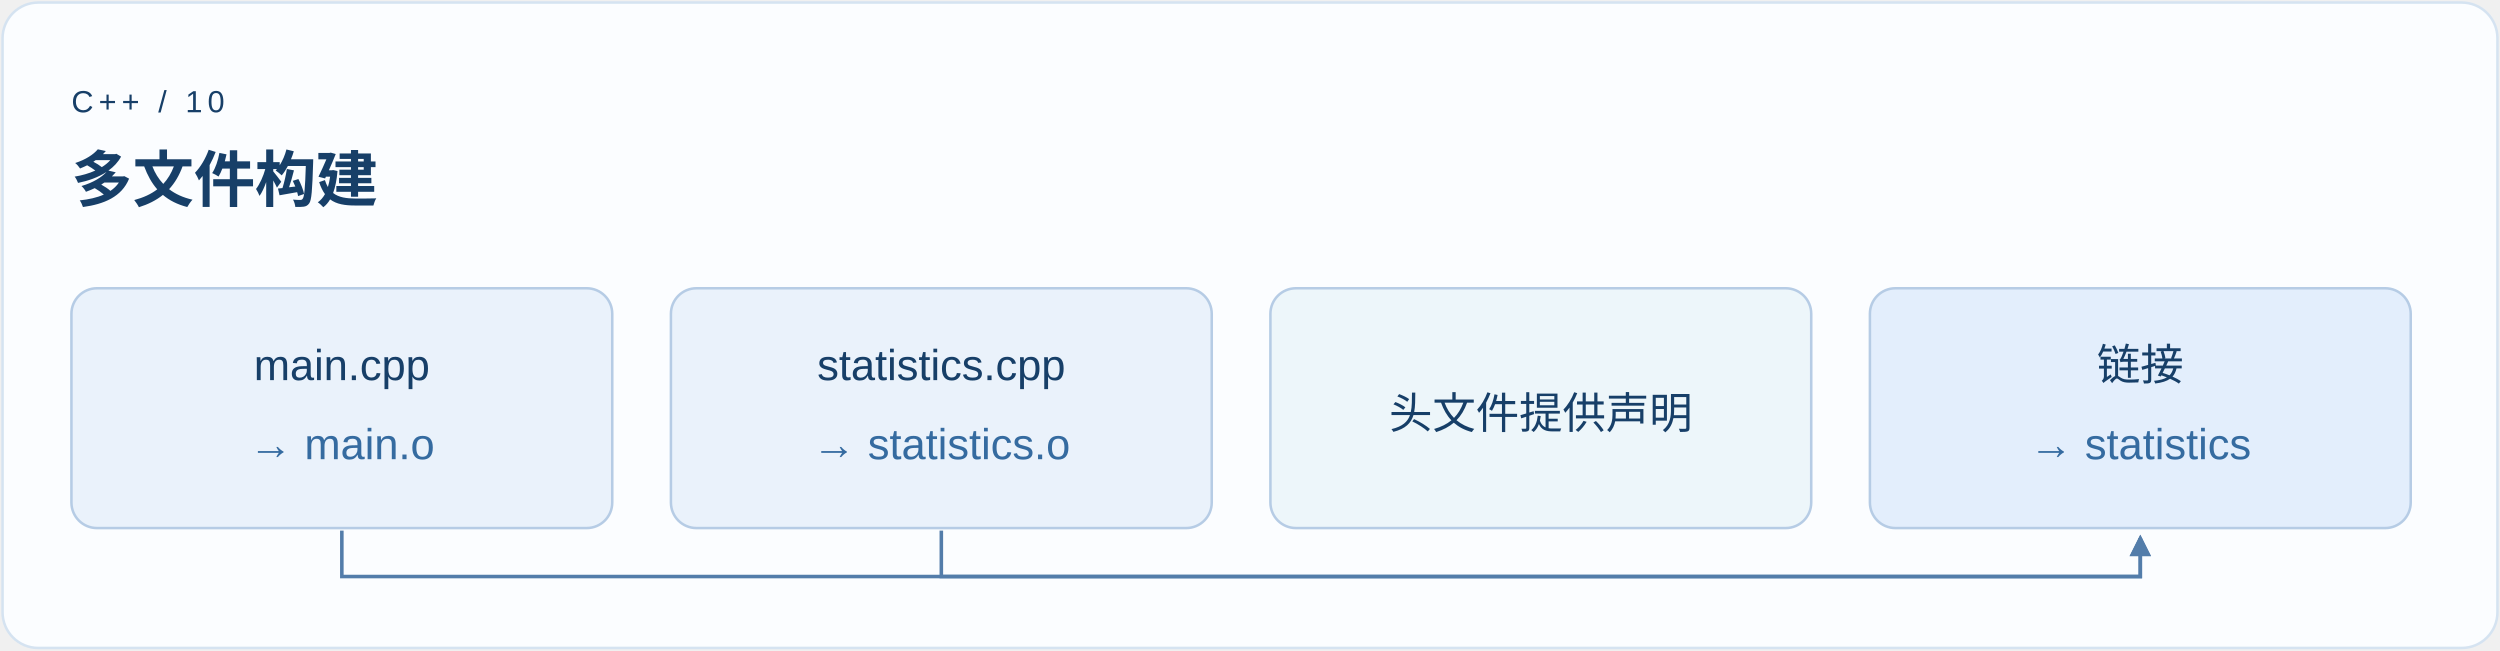
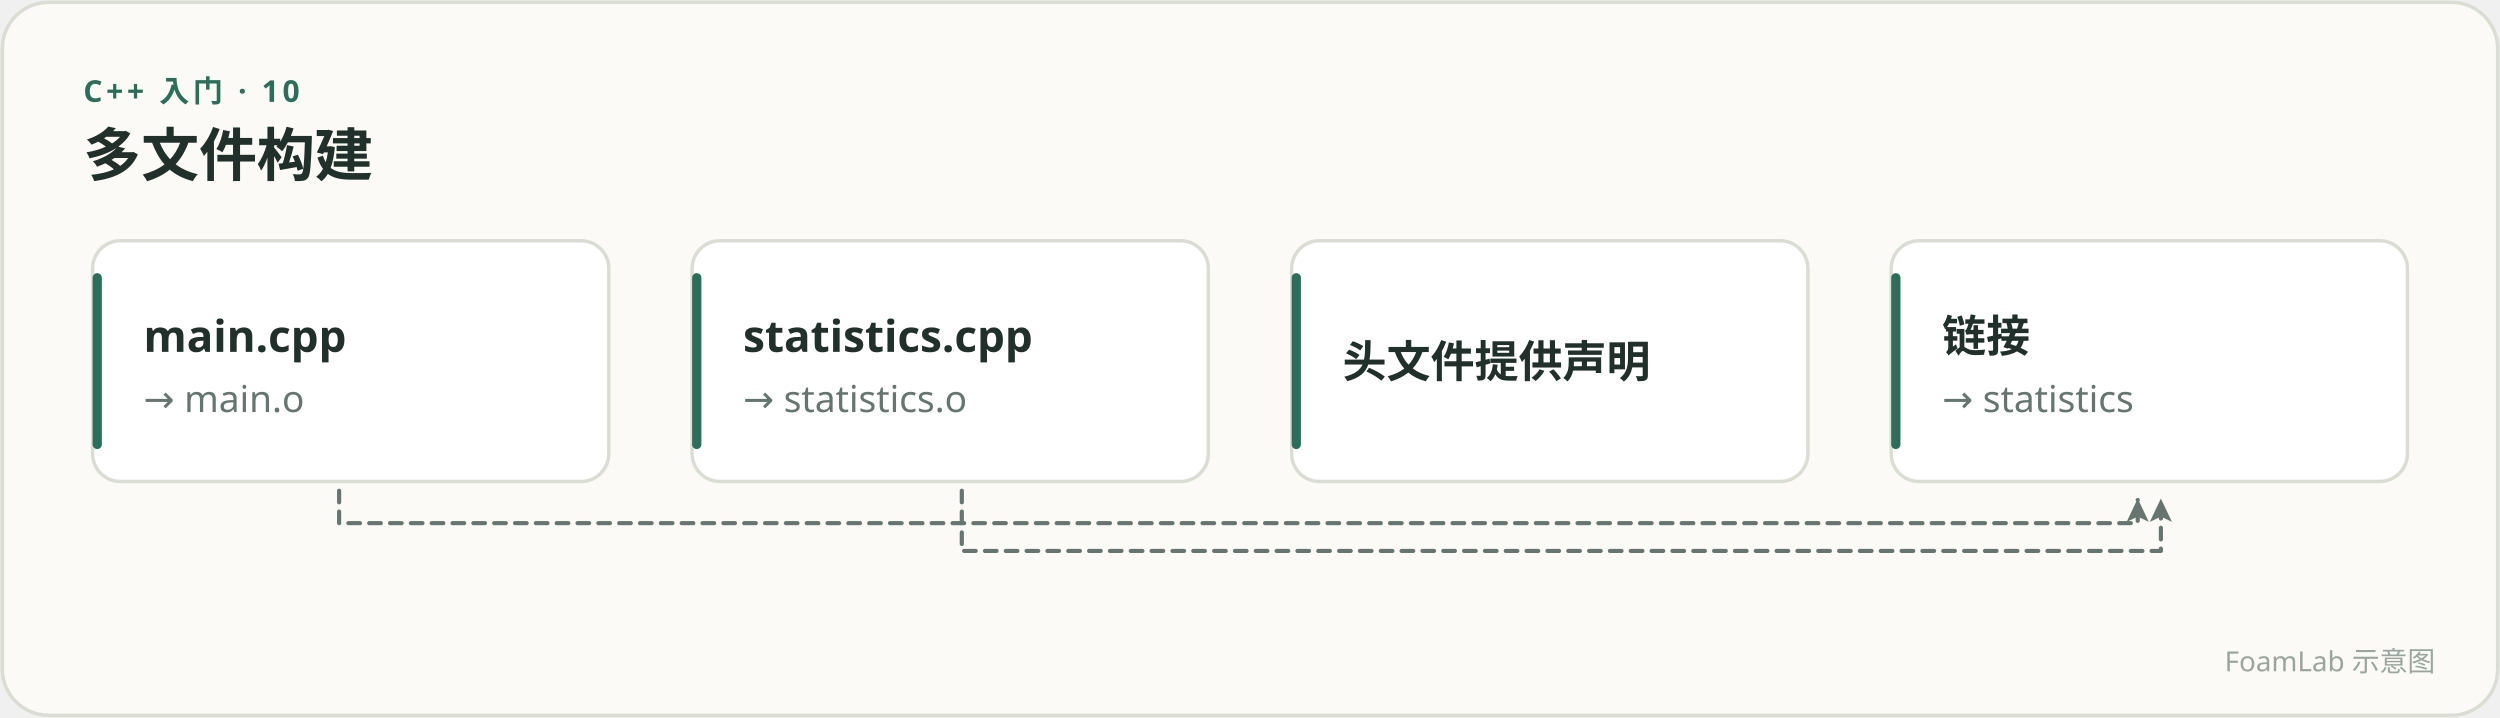
- <svg xmlns="http://www.w3.org/2000/svg" viewBox="0 0 980 255" role="img" aria-labelledby="title">
+ <svg xmlns="http://www.w3.org/2000/svg" width="1080" height="310" viewBox="0 0 1080 310" role="img" aria-label="多文件构建">
  <defs>
-     <marker id="arrow" markerWidth="6" markerHeight="6" refX="5" refY="3" orient="auto">
-       <path d="M0,0 L6,3 L0,6" fill="#537daa" />
+     <marker id="a-ink" viewBox="0 0 10 10" refX="8.5" refY="5" markerWidth="7" markerHeight="7" orient="auto-start-reverse">
+       <path d="M1 1.2 9 5 1 8.8 2.8 5z" fill="#22302c" />
    </marker>
+     <marker id="a-green" viewBox="0 0 10 10" refX="8.5" refY="5" markerWidth="7" markerHeight="7" orient="auto-start-reverse">
+       <path d="M1 1.2 9 5 1 8.8 2.8 5z" fill="#2c6e5a" />
+     </marker>
+     <marker id="a-teal" viewBox="0 0 10 10" refX="8.5" refY="5" markerWidth="7" markerHeight="7" orient="auto-start-reverse">
+       <path d="M1 1.2 9 5 1 8.8 2.8 5z" fill="#2f8a86" />
+     </marker>
+     <marker id="a-muted" viewBox="0 0 10 10" refX="8.5" refY="5" markerWidth="7" markerHeight="7" orient="auto-start-reverse">
+       <path d="M1 1.2 9 5 1 8.8 2.8 5z" fill="#66756f" />
+     </marker>
+     <marker id="a-amber" viewBox="0 0 10 10" refX="8.5" refY="5" markerWidth="7" markerHeight="7" orient="auto-start-reverse">
+       <path d="M1 1.2 9 5 1 8.8 2.8 5z" fill="#c98a2b" />
+     </marker>
+     <marker id="a-red" viewBox="0 0 10 10" refX="8.5" refY="5" markerWidth="7" markerHeight="7" orient="auto-start-reverse">
+       <path d="M1 1.2 9 5 1 8.8 2.8 5z" fill="#c8553d" />
+     </marker>
+     <marker id="a-blue" viewBox="0 0 10 10" refX="8.5" refY="5" markerWidth="7" markerHeight="7" orient="auto-start-reverse">
+       <path d="M1 1.2 9 5 1 8.8 2.8 5z" fill="#3b78b5" />
+     </marker>
+     <pattern id="hatch" width="8" height="8" patternUnits="userSpaceOnUse" patternTransform="rotate(45)">
+       <path d="M0 0v8" stroke="#66756f" stroke-width="1.6" />
+     </pattern>
  </defs>
-   <style>text{font-family:'Noto Sans SC','Microsoft YaHei',Arial,sans-serif;fill:#173f68}.label{font-size:17px}.value{font-size:17px;fill:#356ba0}</style>
-   <rect x="1" y="1" width="978" height="253" rx="14" fill="#fbfdff" stroke="#d5e3f1" />
-   <text x="28" y="44" font-size="12" letter-spacing="2" fill="#6584a5">C++ / 10</text>
-   <text x="28" y="79" font-size="24" font-weight="600">多文件构建</text>
-   <rect x="28" y="113" width="212" height="94" rx="10" fill="#eaf2fb" stroke="#b6cce5" />
-   <text x="134" y="149" text-anchor="middle" class="label">main.cpp</text>
-   <text x="134" y="180" text-anchor="middle" class="value">→ main.o</text>
-   <rect x="263" y="113" width="212" height="94" rx="10" fill="#eaf2fb" stroke="#b6cce5" />
-   <text x="369" y="149" text-anchor="middle" class="label">statistics.cpp</text>
-   <text x="369" y="180" text-anchor="middle" class="value">→ statistics.o</text>
-   <rect x="498" y="113" width="212" height="94" rx="10" fill="#edf6fa" stroke="#b6cce5" />
-   <text x="604" y="168" text-anchor="middle" class="label">头文件提供声明</text>
-   <rect x="733" y="113" width="212" height="94" rx="10" fill="#e3eefc" stroke="#b6cce5" />
-   <text x="839" y="149" text-anchor="middle" class="label">链接</text>
-   <text x="839" y="180" text-anchor="middle" class="value">→ statistics</text>
-   <path d="M134 208 V226 H839 V211" fill="none" stroke="#537daa" stroke-width="1.4" marker-end="url(#arrow)" />
-   <path d="M369 208 V226 H839 V211" fill="none" stroke="#537daa" stroke-width="1.4" marker-end="url(#arrow)" />
+   <style>text{font-family:'Noto Sans SC','PingFang SC','Microsoft YaHei','Source Han Sans SC',sans-serif;fill:#22302c}.t{font-size:19px}.tb{font-size:19px;font-weight:700}.s{font-size:16px;fill:#66756f}
+ .h{font-size:25px;font-weight:700}.k{font-size:13px;fill:#2c6e5a;font-weight:700;letter-spacing:.12em}.m{font-family:'Cascadia Code','JetBrains Mono',Consolas,'DejaVu Sans Mono',monospace;font-size:16px}.mb{font-family:'Cascadia Code','JetBrains Mono',Consolas,'DejaVu Sans Mono',monospace;font-size:17px;font-weight:700}
+ .tag{font-size:12px;fill:#9aa59f}.c{text-anchor:middle}.e{text-anchor:end}.w{fill:#fff}</style>
+   <rect x="1" y="1" width="1078" height="308" rx="20" fill="#fbfaf6" stroke="#d9ddd3" stroke-width="1.5" />
+   <text x="36.0" y="44.0" class="k">C++ 入门 · 10</text>
+   <text x="36.0" y="76.0" class="h">多文件构建</text>
+   <rect x="40.0" y="104.0" width="223.0" height="104.0" rx="12" fill="#ffffff" stroke="#d9ddd3" stroke-width="1.5" />
+   <rect x="40.0" y="118.0" width="4" height="76.0" rx="2" fill="#2c6e5a" />
+   <text x="62.0" y="152.0" class="tb">main.cpp</text>
+   <text x="62.0" y="178.0" class="s">→ main.o</text>
+   <rect x="299.0" y="104.0" width="223.0" height="104.0" rx="12" fill="#ffffff" stroke="#d9ddd3" stroke-width="1.5" />
+   <rect x="299.0" y="118.0" width="4" height="76.0" rx="2" fill="#2c6e5a" />
+   <text x="321.0" y="152.0" class="tb">statistics.cpp</text>
+   <text x="321.0" y="178.0" class="s">→ statistics.o</text>
+   <rect x="558.0" y="104.0" width="223.0" height="104.0" rx="12" fill="#ffffff" stroke="#d9ddd3" stroke-width="1.5" />
+   <rect x="558.0" y="118.0" width="4" height="76.0" rx="2" fill="#2c6e5a" />
+   <text x="580.0" y="163.0" class="tb">头文件提供声明</text>
+   <rect x="817.0" y="104.0" width="223.0" height="104.0" rx="12" fill="#ffffff" stroke="#d9ddd3" stroke-width="1.5" />
+   <rect x="817.0" y="118.0" width="4" height="76.0" rx="2" fill="#2c6e5a" />
+   <text x="839.0" y="152.0" class="tb">链接</text>
+   <text x="839.0" y="178.0" class="s">→ statistics</text>
+   <path d="M146.5 212 V226 H923.5 V216" fill="none" stroke="#66756f" stroke-width="1.8" stroke-linecap="round" stroke-linejoin="round" stroke-dasharray="5 4" marker-end="url(#a-muted)" />
+   <path d="M415.5 212 V238 H933.5 V216" fill="none" stroke="#66756f" stroke-width="1.8" stroke-linecap="round" stroke-linejoin="round" stroke-dasharray="5 4" marker-end="url(#a-muted)" />
+   <text x="1052.0" y="290.0" class="tag" text-anchor="end">FoamLab 示意图</text>
</svg>
